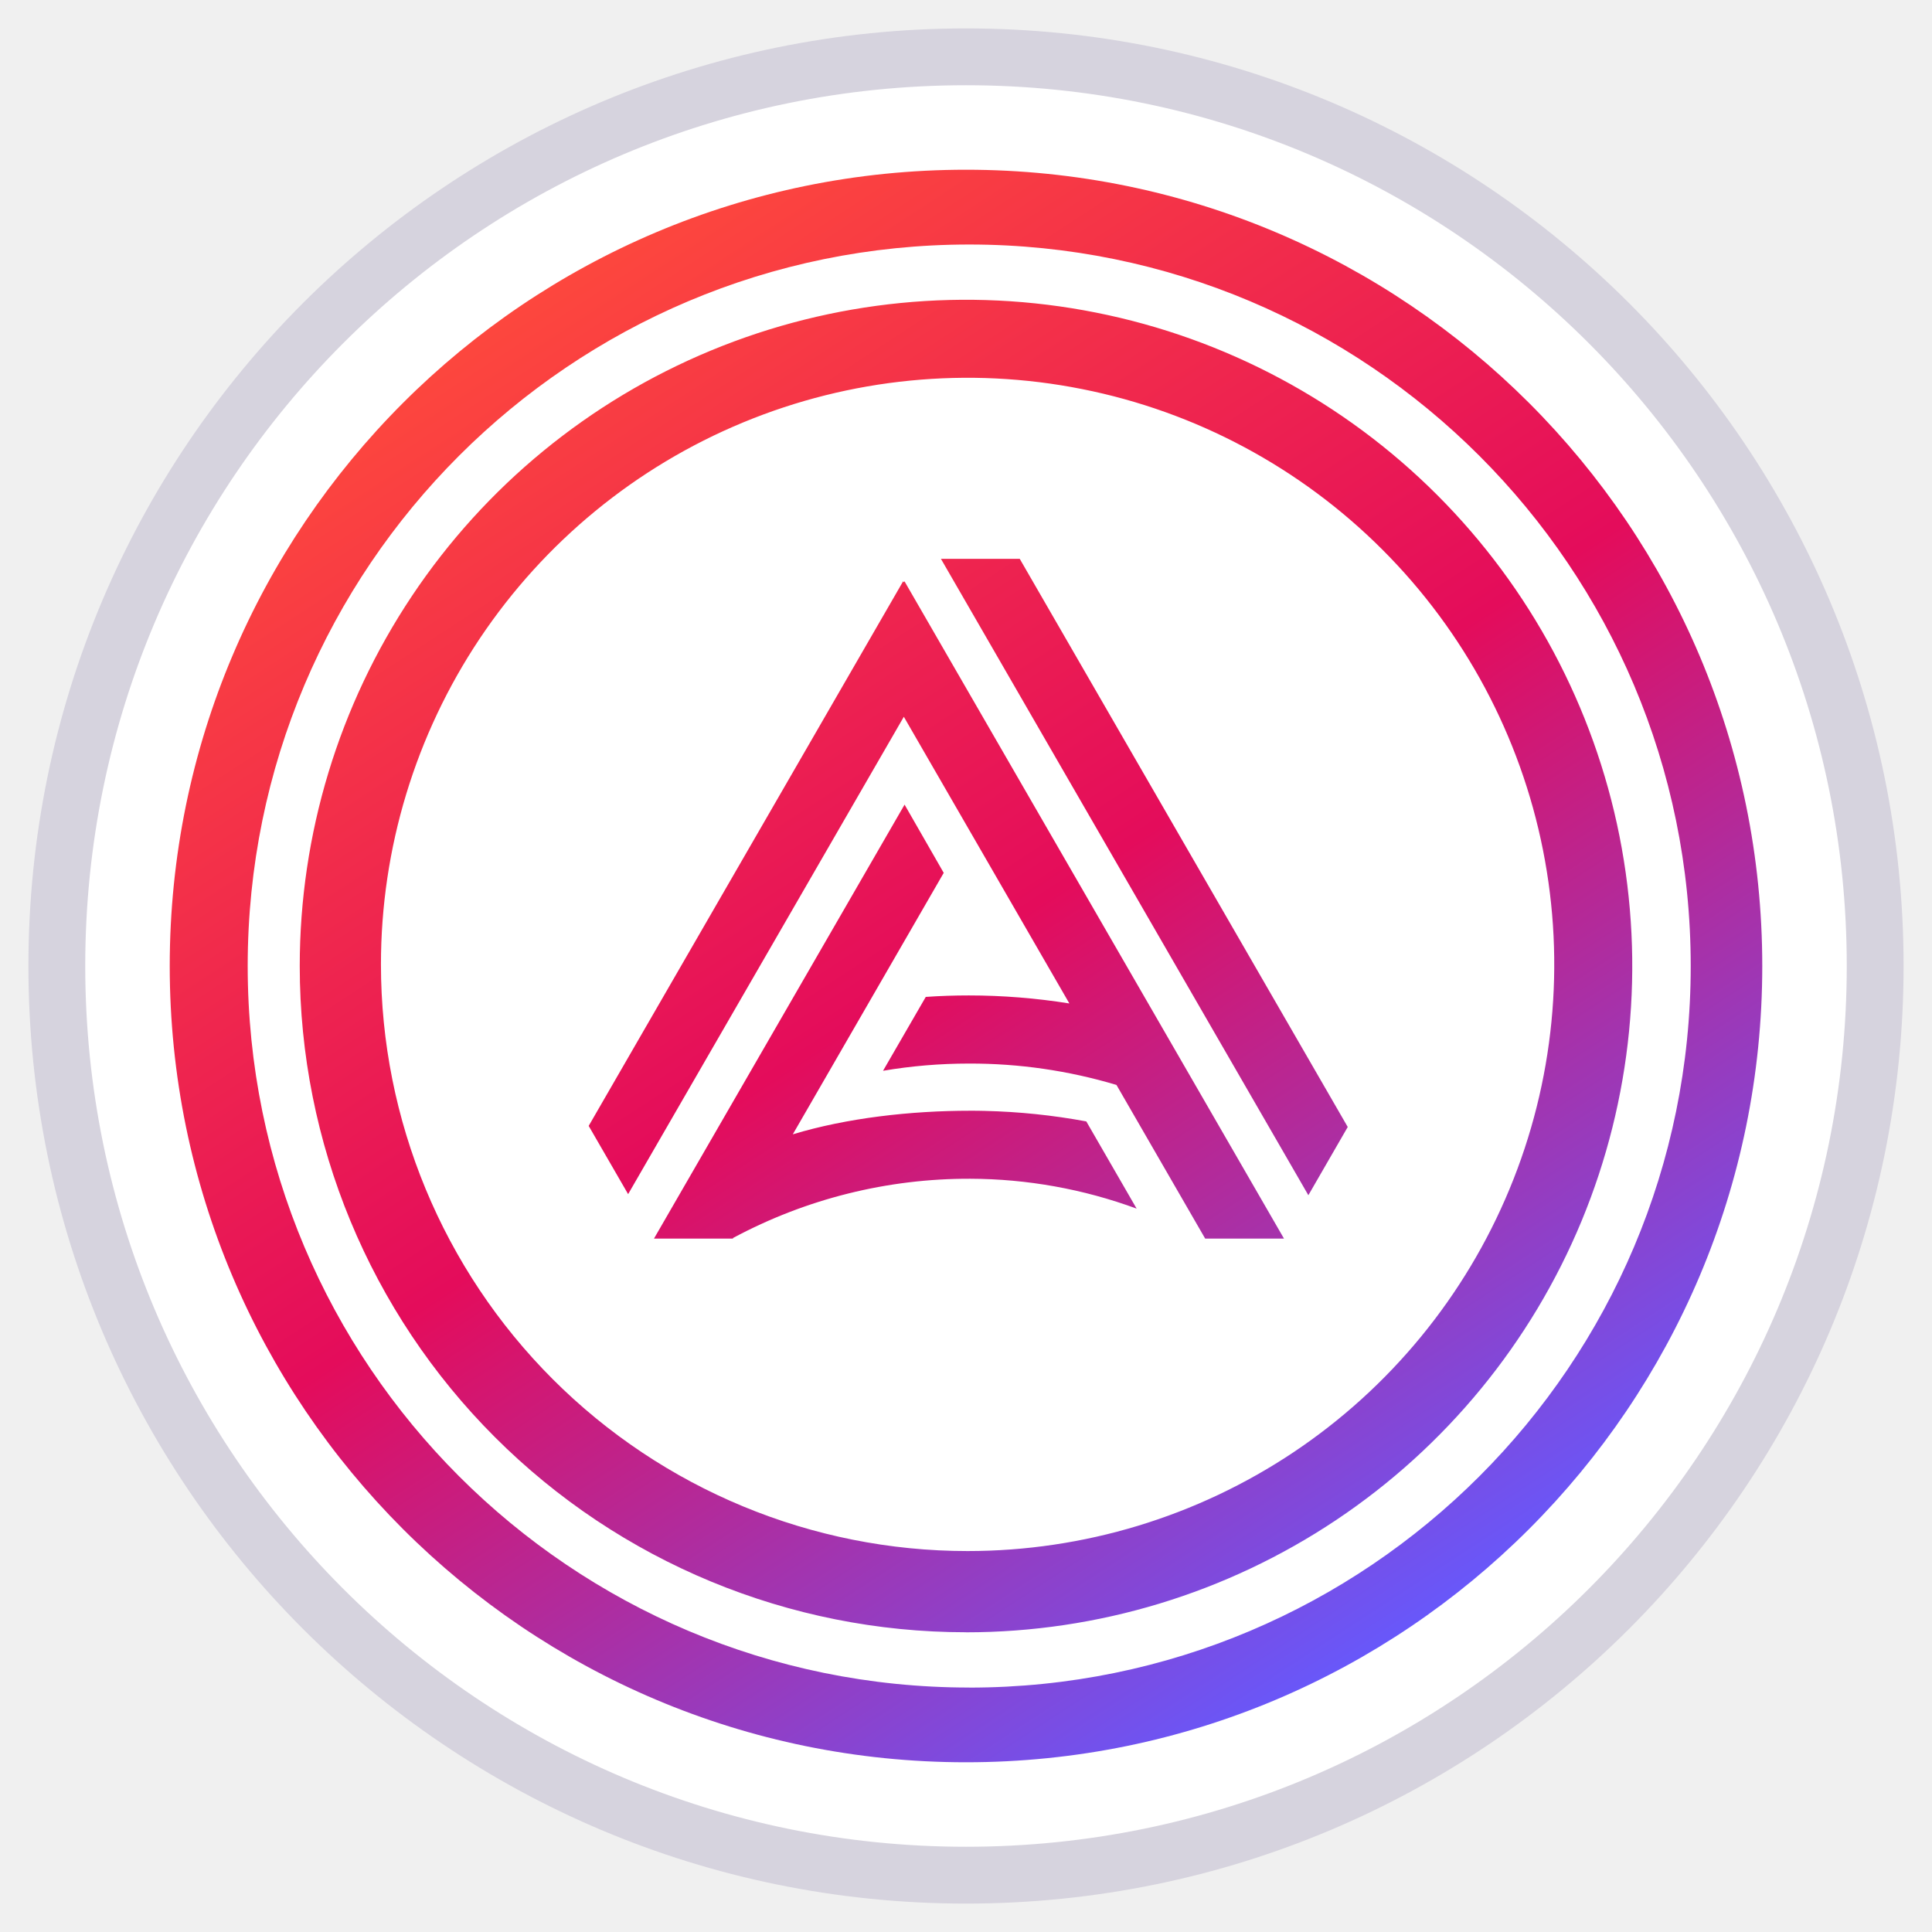
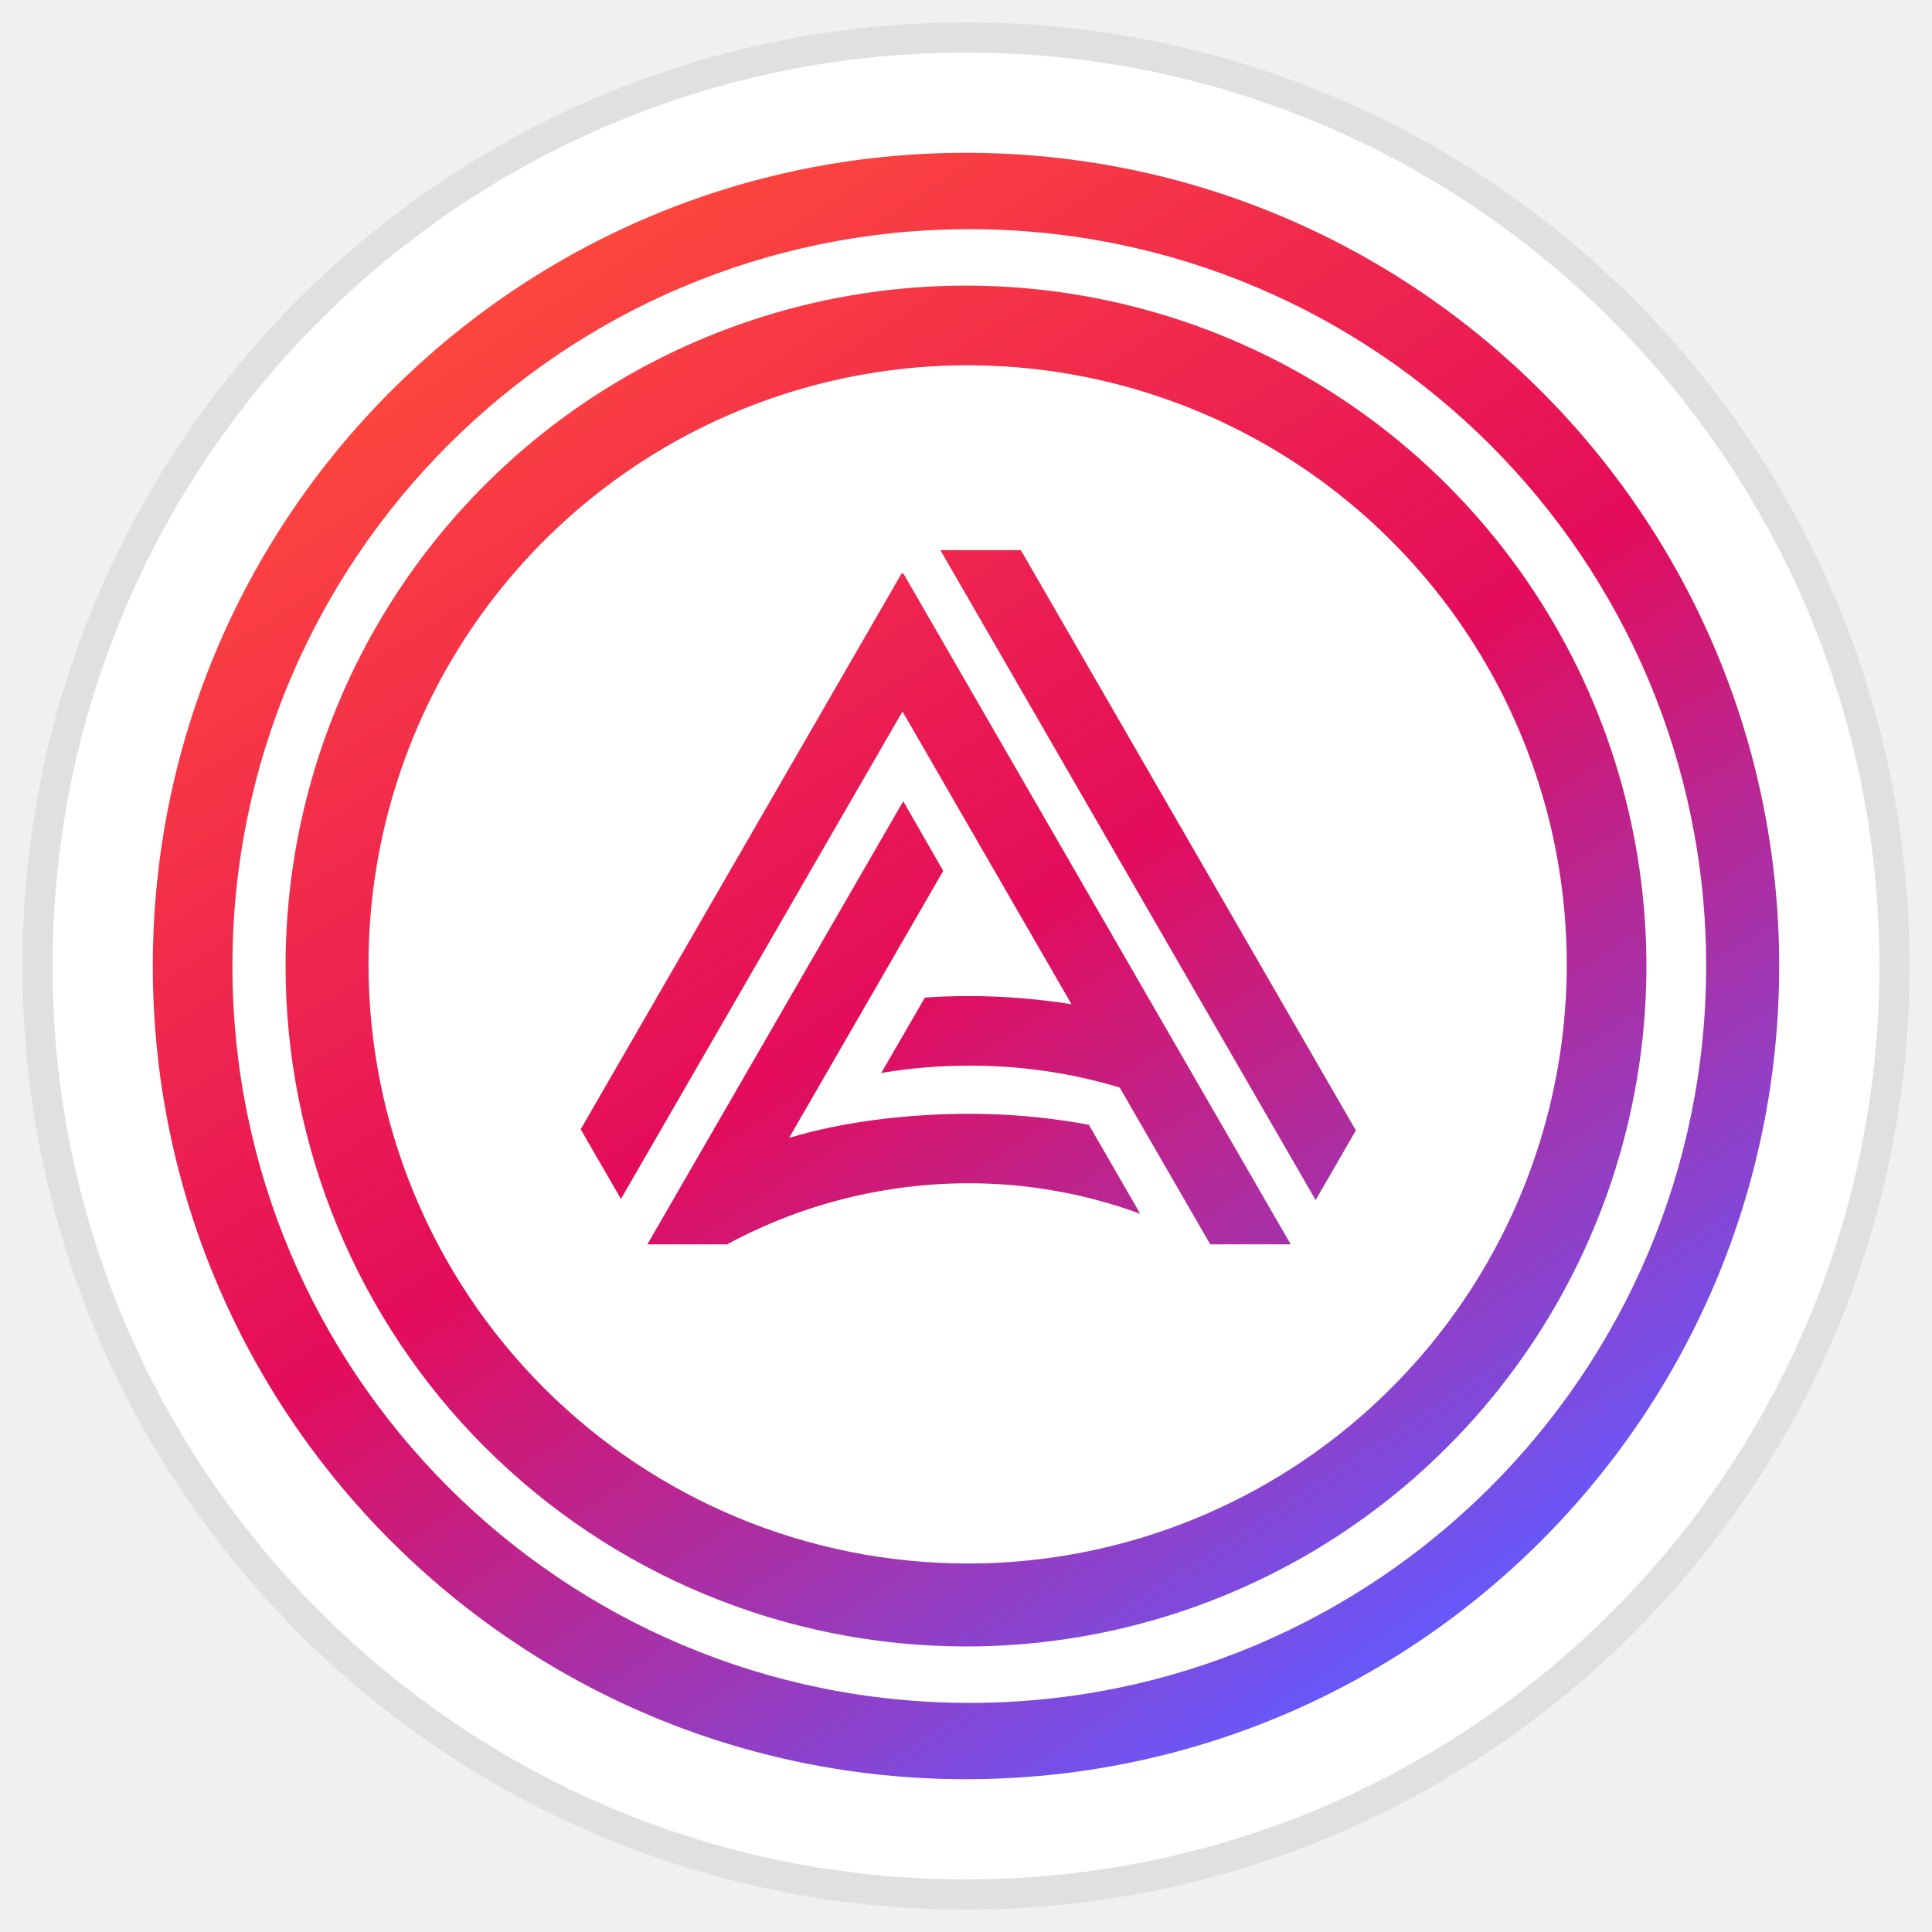
- <svg xmlns="http://www.w3.org/2000/svg" width="34" height="34" viewBox="0 0 34 34" fill="none">
-   <circle cx="17" cy="17" r="16" fill="white" stroke="#D6D3DE" />
-   <path fill-rule="evenodd" clip-rule="evenodd" d="M17 31.013C24.739 31.013 31.013 24.74 31.013 17C31.013 9.26 24.739 2.987 17 2.987C9.261 2.987 2.987 9.262 2.987 17C2.987 24.738 9.26 31.013 17 31.013ZM17.057 29.699C24.07 29.699 29.754 24.014 29.754 17.001C29.754 9.988 24.07 4.303 17.057 4.303C10.044 4.303 4.359 9.985 4.359 17C4.359 24.015 10.044 29.698 17.057 29.698V29.699ZM17 28.726C19.319 28.726 21.586 28.038 23.514 26.75C25.442 25.462 26.945 23.63 27.833 21.488C28.72 19.345 28.952 16.988 28.5 14.713C28.047 12.439 26.931 10.35 25.291 8.71C23.651 7.07 21.562 5.953 19.287 5.501C17.013 5.048 14.655 5.281 12.513 6.168C10.37 7.055 8.539 8.558 7.251 10.486C5.962 12.415 5.275 14.682 5.275 17.001C5.275 20.11 6.51 23.093 8.709 25.291C10.908 27.49 13.89 28.725 17 28.725V28.726ZM17.028 27.296C19.07 27.296 21.066 26.691 22.764 25.557C24.462 24.422 25.785 22.81 26.566 20.923C27.348 19.037 27.552 16.961 27.154 14.959C26.756 12.956 25.772 11.116 24.328 9.673C22.885 8.229 21.045 7.245 19.043 6.847C17.04 6.448 14.964 6.653 13.078 7.434C11.191 8.215 9.579 9.539 8.444 11.236C7.31 12.934 6.704 14.93 6.704 16.972C6.704 19.71 7.792 22.336 9.728 24.272C11.664 26.208 14.29 27.296 17.028 27.296V27.296ZM17.051 18.717C16.545 18.717 16.039 18.759 15.54 18.844L16.292 17.544C16.546 17.526 16.799 17.518 17.051 17.518C17.643 17.518 18.234 17.566 18.819 17.659L15.906 12.614L11.054 21.015L10.36 19.814L15.894 10.229L15.906 10.248L15.917 10.229L22.596 21.797H21.209L19.648 19.093C18.805 18.841 17.93 18.714 17.051 18.717V18.717ZM23.025 21.034L16.559 9.835H17.946L23.718 19.833L23.025 21.034ZM16.608 15.361L13.952 19.962C14.903 19.675 16.021 19.547 17.076 19.547C17.161 19.547 17.246 19.547 17.332 19.55C17.931 19.564 18.528 19.626 19.117 19.735L20.003 21.27C19.065 20.925 18.075 20.747 17.076 20.744C15.62 20.739 14.186 21.097 12.903 21.785L12.923 21.751L12.896 21.797H11.509L15.919 14.16L16.608 15.361Z" fill="url(#paint0_linear)" />
+ <svg xmlns="http://www.w3.org/2000/svg" width="128" height="128" viewBox="0 0 128 128" fill="none">
+   <path d="M64 125.516C97.974 125.516 125.516 97.974 125.516 64C125.516 30.026 97.974 2.484 64 2.484C30.026 2.484 2.484 30.026 2.484 64C2.484 97.974 30.026 125.516 64 125.516Z" fill="white" stroke="#E0E0E0" stroke-width="2" />
+   <path fill-rule="evenodd" clip-rule="evenodd" d="M63.999 117.877C93.754 117.877 117.876 93.757 117.876 64C117.876 34.243 93.754 10.124 63.999 10.124C34.245 10.124 10.123 34.251 10.123 64C10.123 93.75 34.242 117.877 63.999 117.877ZM64.219 112.823C91.182 112.823 113.037 90.965 113.037 64.003C113.037 37.041 91.182 15.183 64.219 15.183C37.257 15.183 15.399 37.03 15.399 64C15.399 90.97 37.257 112.82 64.219 112.82V112.823ZM63.999 109.083C72.916 109.083 81.632 106.439 89.045 101.486C96.458 96.532 102.236 89.492 105.648 81.254C109.061 73.017 109.953 63.953 108.214 55.208C106.474 46.463 102.181 38.431 95.876 32.126C89.572 25.822 81.539 21.528 72.794 19.789C64.049 18.049 54.986 18.942 46.748 22.354C38.511 25.766 31.47 31.544 26.517 38.958C21.563 46.371 18.919 55.087 18.919 64.003C18.92 75.958 23.67 87.424 32.124 95.878C40.578 104.331 52.044 109.081 63.999 109.081V109.083ZM64.108 103.587C71.959 103.587 79.633 101.259 86.16 96.898C92.688 92.536 97.775 86.337 100.78 79.085C103.784 71.832 104.57 63.851 103.039 56.151C101.507 48.452 97.727 41.379 92.176 35.828C86.625 30.276 79.553 26.496 71.853 24.964C64.154 23.432 56.173 24.218 48.92 27.222C41.667 30.226 35.468 35.313 31.106 41.84C26.744 48.367 24.416 56.041 24.415 63.892C24.415 74.419 28.597 84.515 36.041 91.959C43.485 99.403 53.581 103.585 64.108 103.585V103.587ZM64.197 70.603C62.249 70.601 60.305 70.763 58.385 71.088L61.278 66.09C62.254 66.024 63.229 65.992 64.197 65.992C66.472 65.993 68.745 66.174 70.992 66.535L59.792 47.138L41.139 79.435L38.472 74.818L59.749 37.965L59.792 38.041L59.835 37.968L85.514 82.442H80.182L74.18 72.049C70.942 71.078 67.578 70.59 64.197 70.6V70.603ZM87.164 79.51L62.304 36.452H67.636L89.83 74.894L87.164 79.51ZM62.491 57.698L52.282 75.386C55.936 74.285 60.234 73.792 64.29 73.792C64.619 73.792 64.947 73.792 65.276 73.805C67.579 73.859 69.874 74.097 72.139 74.517L75.545 80.418C71.941 79.09 68.131 78.406 64.29 78.396C58.694 78.376 53.181 79.752 48.249 82.399L48.325 82.265L48.221 82.442H42.89L59.843 53.081L62.491 57.698Z" fill="url(#paint0_linear_221_109)" />
  <defs>
-     <linearGradient id="paint0_linear" x1="25.067" y1="29.362" x2="8.681" y2="4.253" gradientUnits="userSpaceOnUse">
+     <linearGradient id="paint0_linear_221_109" x1="95.017" y1="111.529" x2="32.014" y2="14.991" gradientUnits="userSpaceOnUse">
      <stop offset="0.01" stop-color="#645AFF" />
      <stop offset="0.5" stop-color="#E40C5B" />
      <stop offset="1" stop-color="#FF4C3B" />
    </linearGradient>
  </defs>
</svg>
